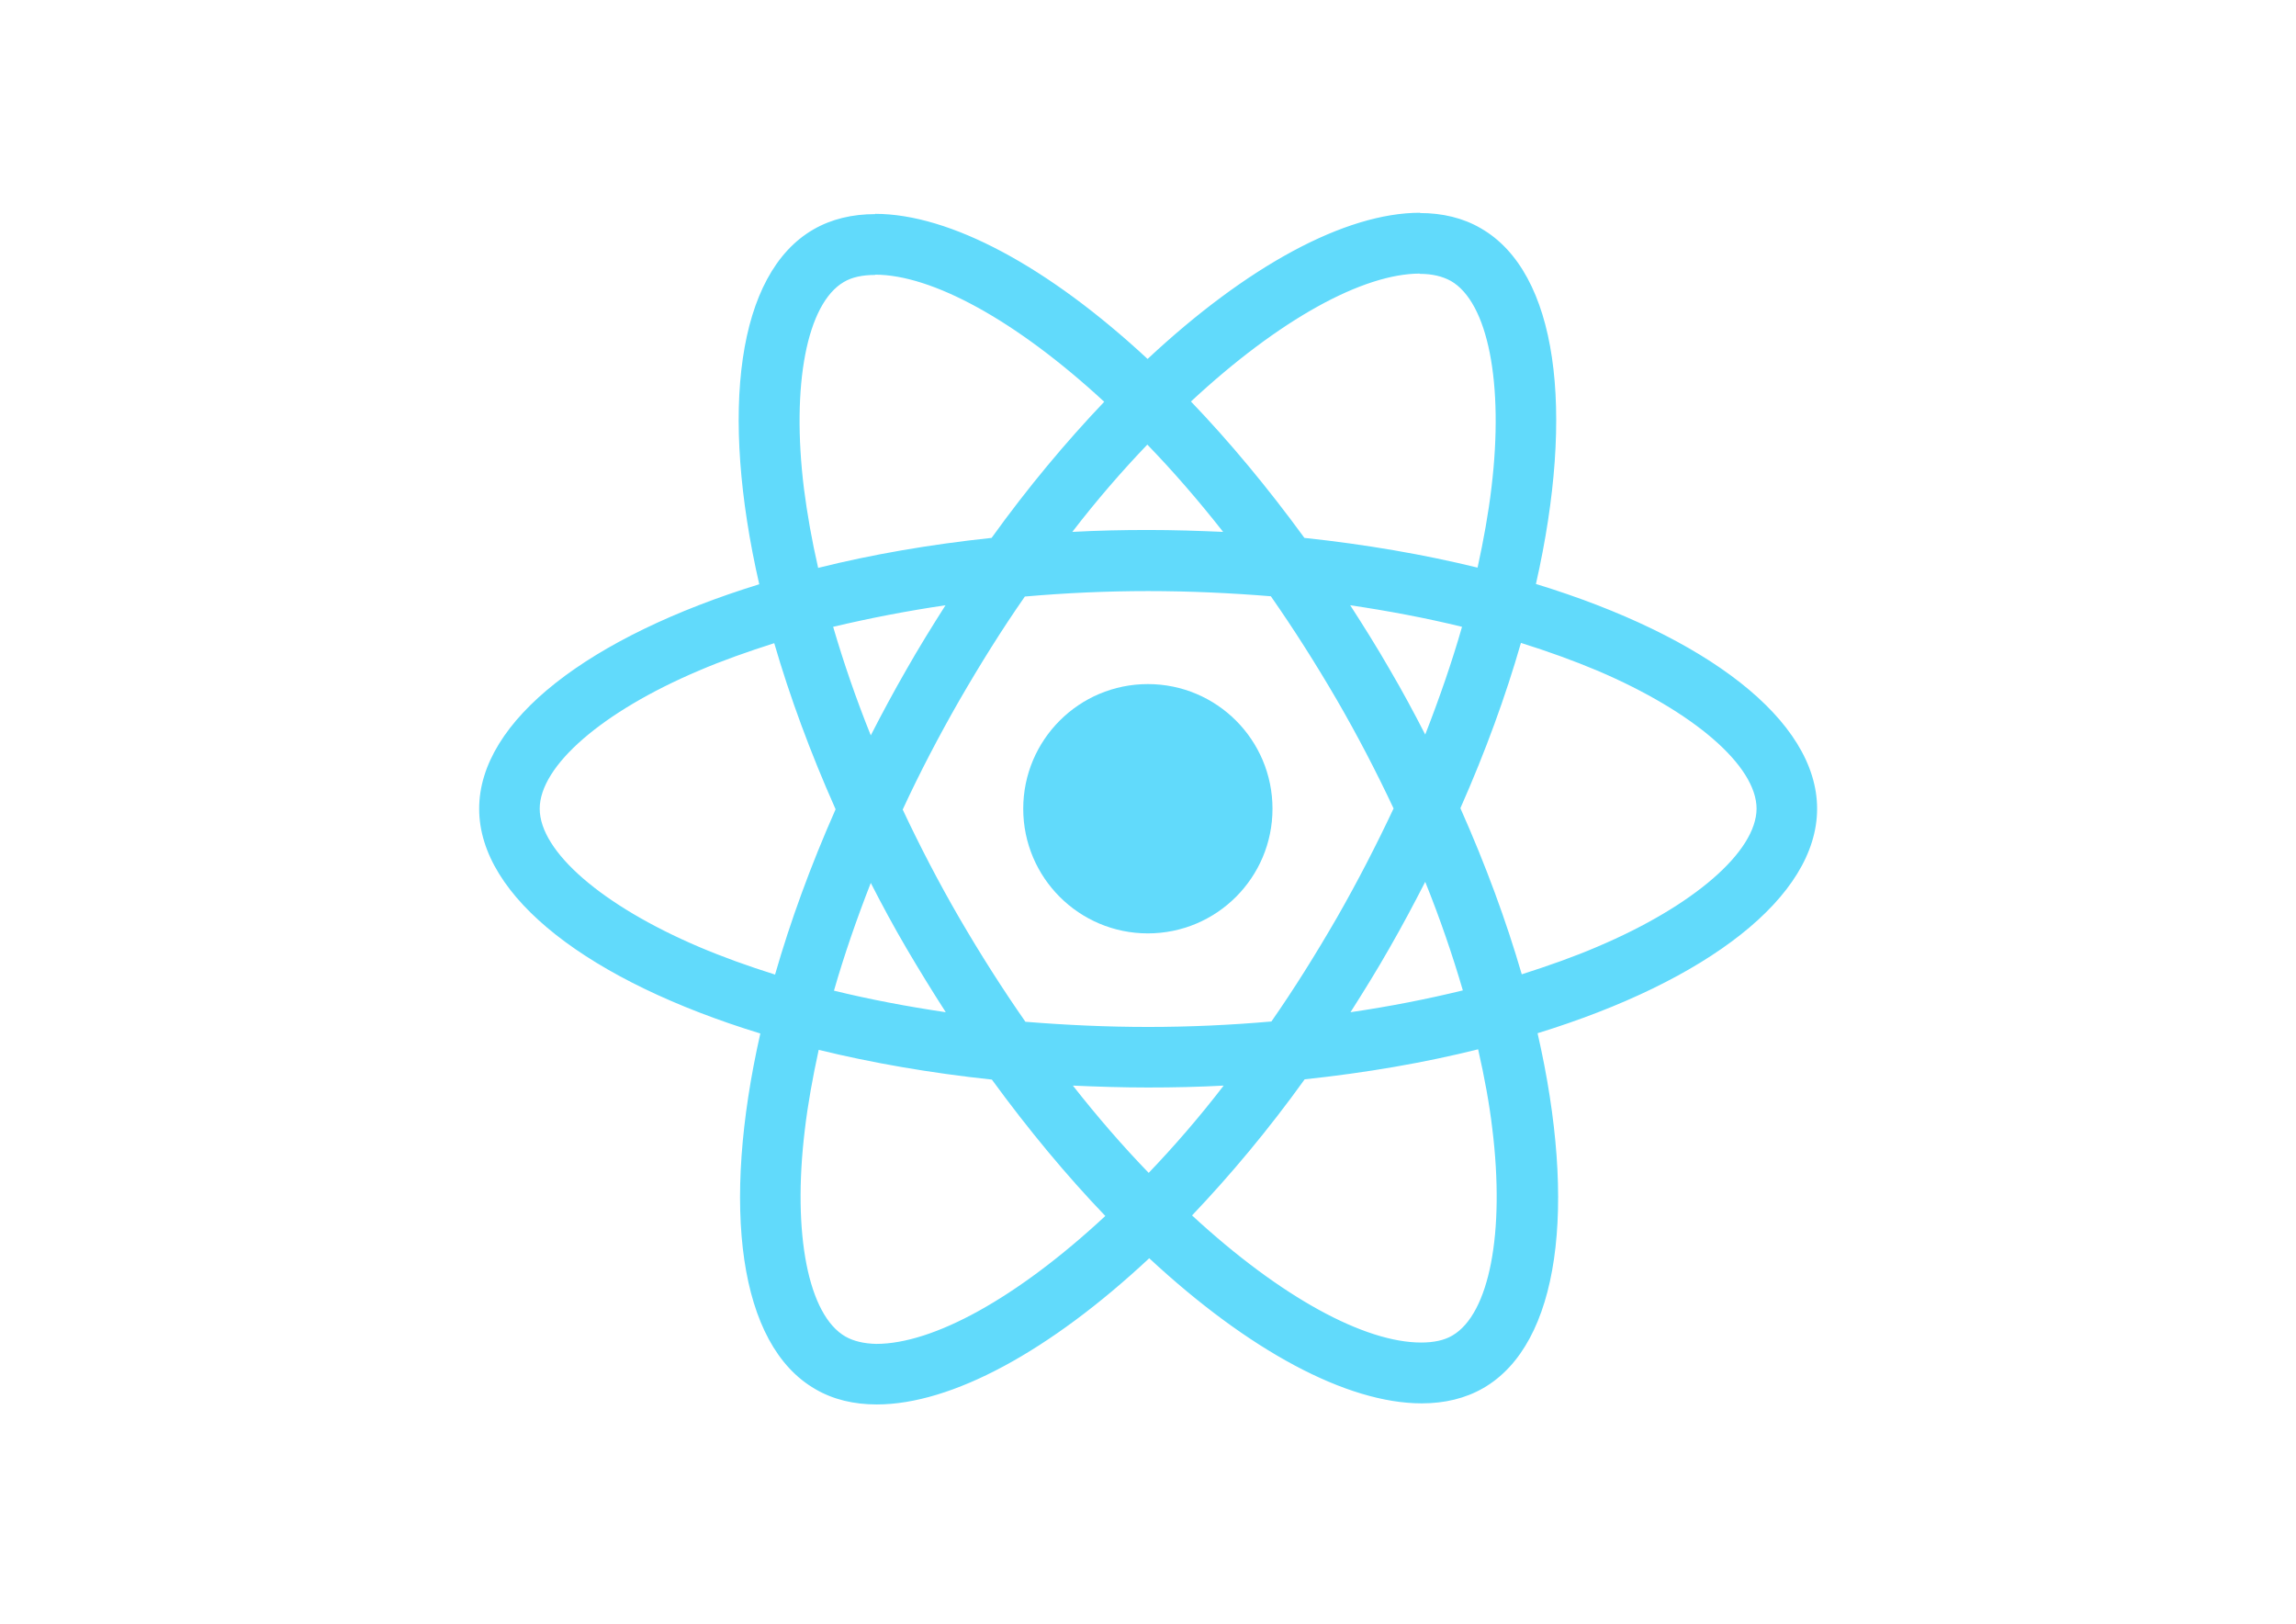
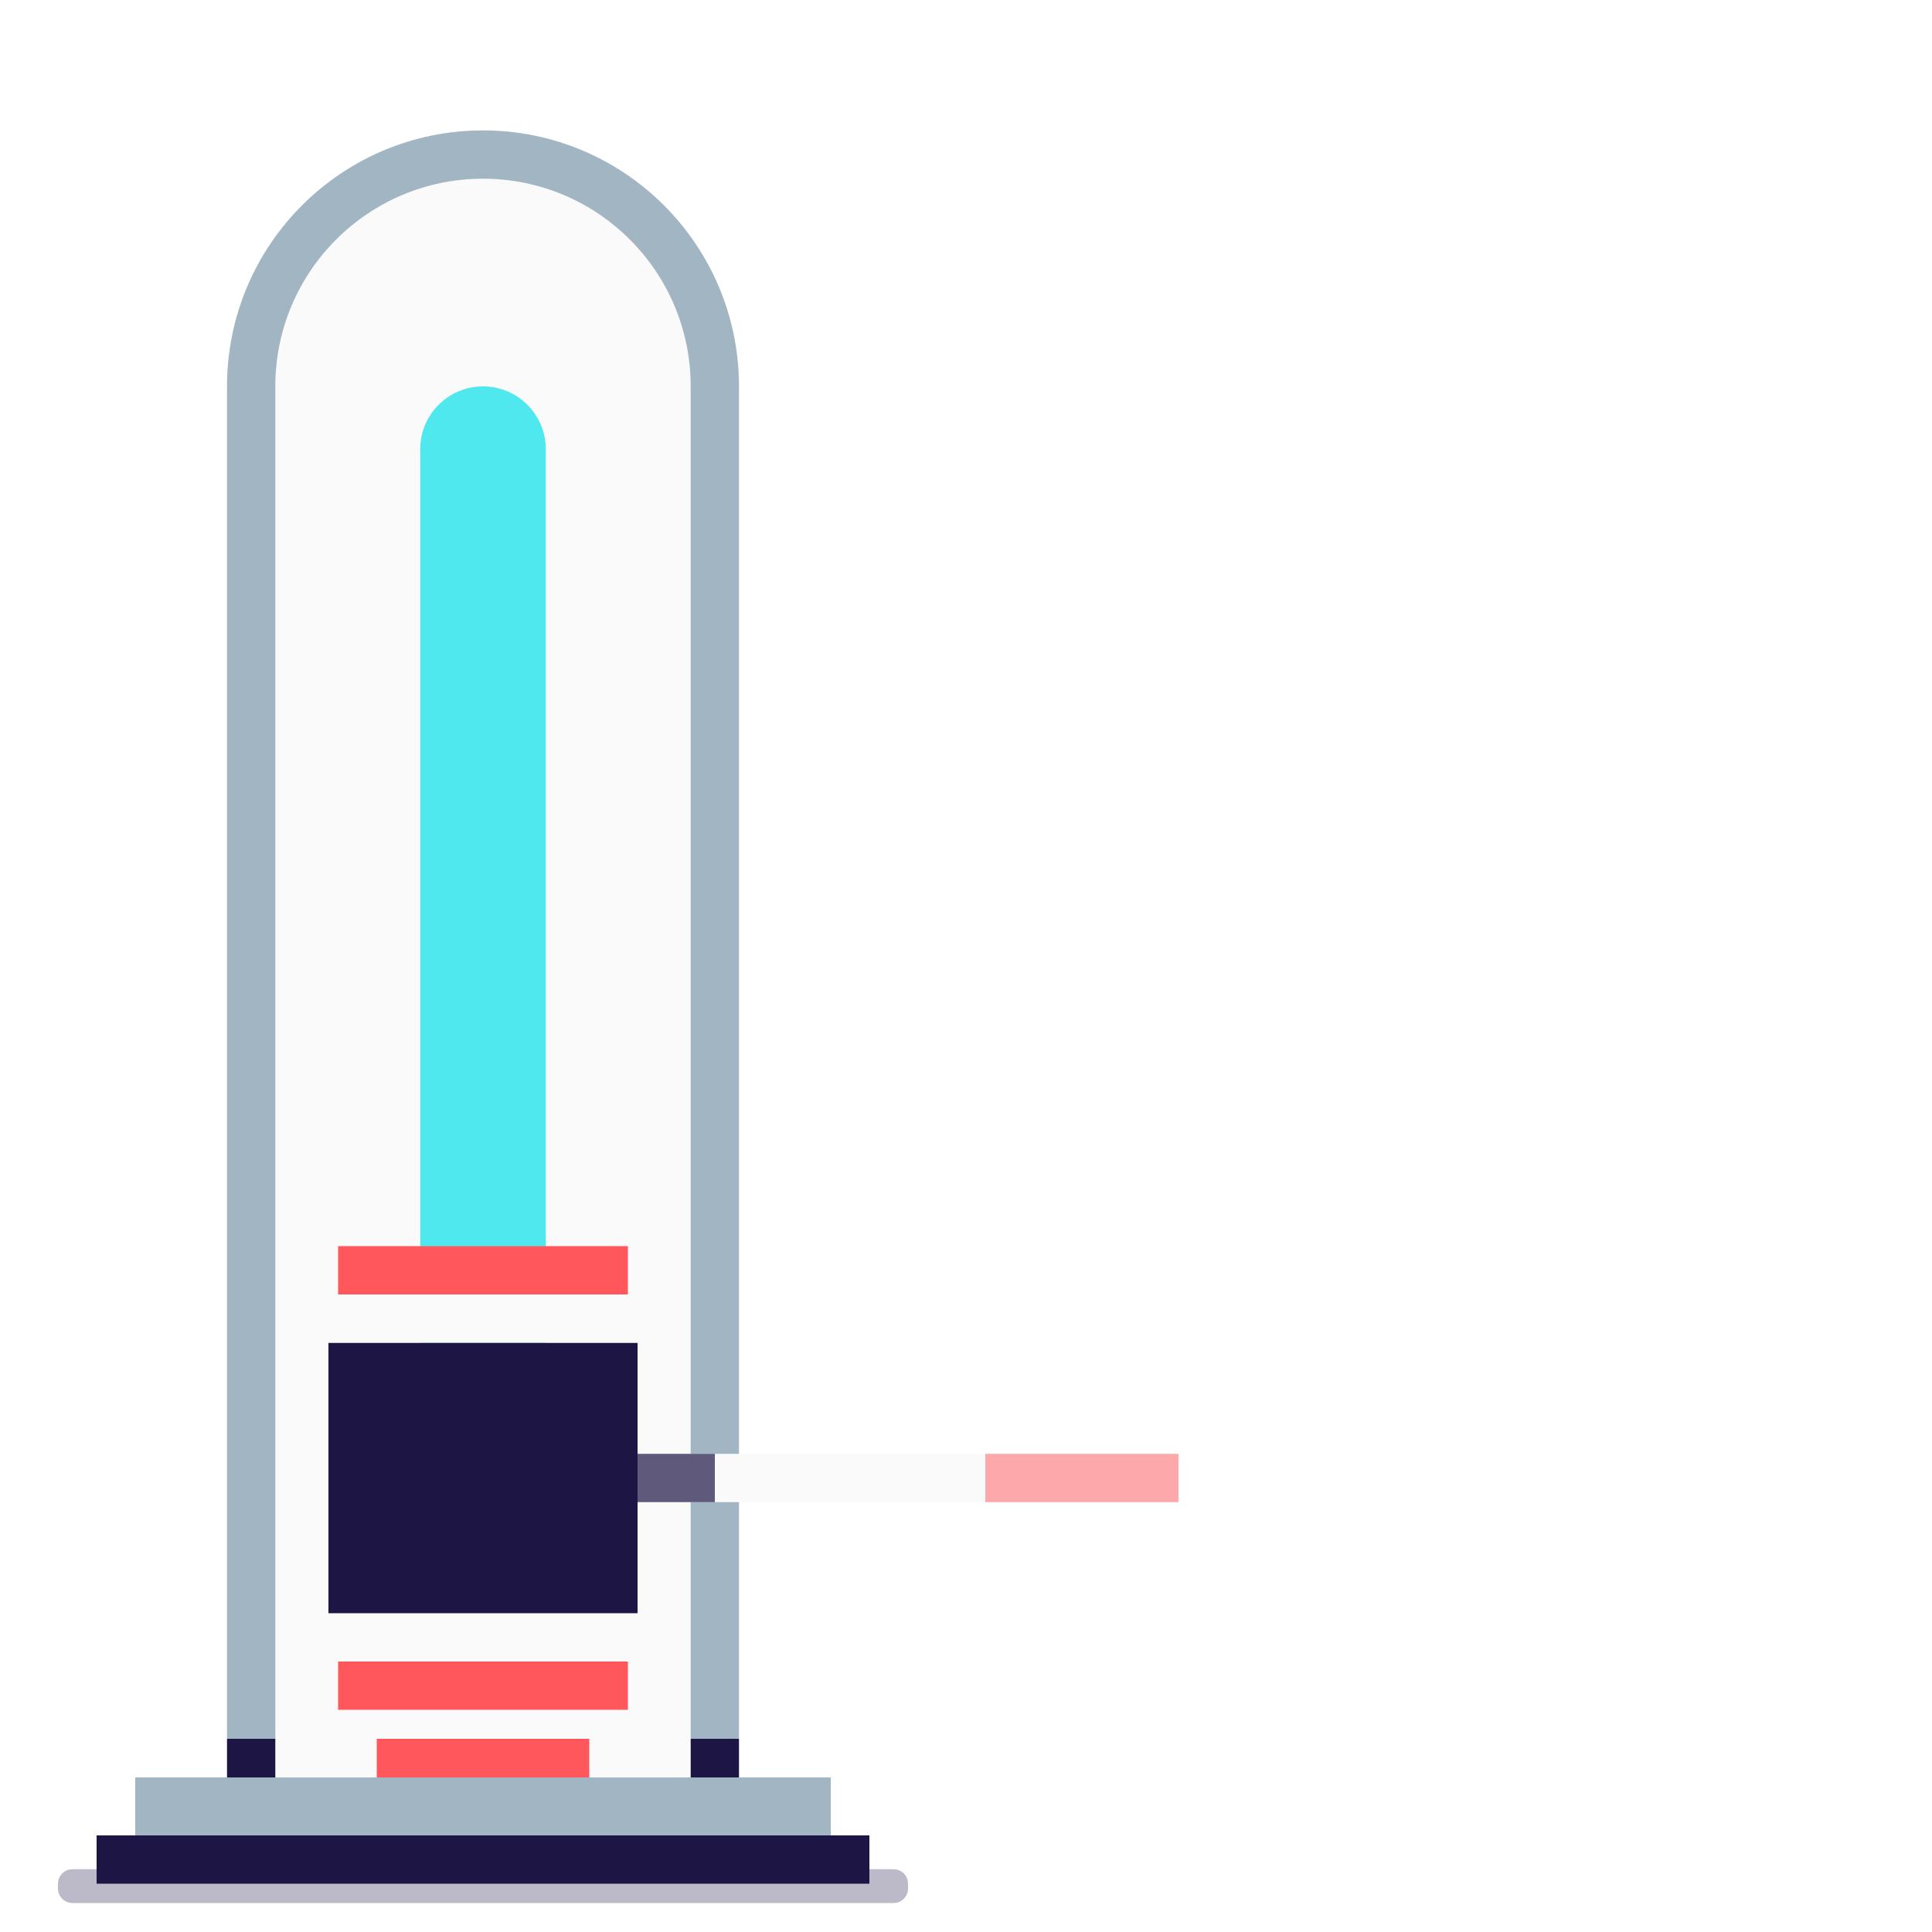
- <svg xmlns="http://www.w3.org/2000/svg" viewBox="0 0 841.9 595.3">
-   <g fill="#61DAFB">
-     <path d="M666.3 296.5c0-32.5-40.7-63.3-103.1-82.4 14.4-63.6 8-114.2-20.2-130.4-6.5-3.8-14.1-5.6-22.4-5.6v22.3c4.6 0 8.3.9 11.4 2.6 13.6 7.8 19.5 37.5 14.9 75.7-1.1 9.4-2.9 19.3-5.1 29.4-19.6-4.8-41-8.5-63.5-10.9-13.5-18.5-27.5-35.3-41.6-50 32.6-30.3 63.2-46.9 84-46.9V78c-27.5 0-63.5 19.6-99.9 53.6-36.4-33.8-72.4-53.2-99.9-53.2v22.3c20.7 0 51.4 16.5 84 46.6-14 14.7-28 31.4-41.3 49.9-22.6 2.4-44 6.1-63.6 11-2.3-10-4-19.7-5.2-29-4.7-38.2 1.1-67.9 14.6-75.8 3-1.8 6.9-2.6 11.5-2.6V78.5c-8.4 0-16 1.8-22.6 5.6-28.1 16.2-34.4 66.7-19.9 130.1-62.2 19.2-102.7 49.9-102.7 82.3 0 32.5 40.7 63.3 103.1 82.4-14.4 63.6-8 114.2 20.2 130.4 6.5 3.8 14.1 5.6 22.5 5.6 27.5 0 63.5-19.6 99.9-53.6 36.4 33.8 72.4 53.2 99.9 53.2 8.4 0 16-1.8 22.6-5.6 28.1-16.2 34.4-66.7 19.9-130.1 62-19.1 102.5-49.9 102.5-82.3zm-130.2-66.7c-3.7 12.9-8.3 26.2-13.5 39.5-4.1-8-8.4-16-13.1-24-4.6-8-9.5-15.8-14.4-23.4 14.2 2.1 27.9 4.7 41 7.9zm-45.8 106.5c-7.8 13.5-15.8 26.3-24.1 38.2-14.9 1.3-30 2-45.2 2-15.1 0-30.2-.7-45-1.9-8.3-11.9-16.4-24.6-24.2-38-7.6-13.1-14.5-26.4-20.8-39.8 6.2-13.4 13.2-26.8 20.7-39.9 7.8-13.5 15.8-26.3 24.1-38.2 14.9-1.3 30-2 45.2-2 15.1 0 30.2.7 45 1.9 8.3 11.9 16.4 24.6 24.2 38 7.6 13.1 14.5 26.4 20.8 39.8-6.3 13.4-13.2 26.8-20.7 39.9zm32.3-13c5.4 13.4 10 26.8 13.8 39.8-13.1 3.2-26.9 5.9-41.2 8 4.9-7.7 9.8-15.6 14.4-23.7 4.6-8 8.9-16.1 13-24.1zM421.2 430c-9.3-9.6-18.6-20.3-27.8-32 9 .4 18.2.7 27.5.7 9.4 0 18.7-.2 27.8-.7-9 11.7-18.3 22.4-27.5 32zm-74.4-58.9c-14.2-2.1-27.9-4.7-41-7.9 3.7-12.9 8.3-26.2 13.5-39.5 4.1 8 8.4 16 13.1 24 4.7 8 9.5 15.8 14.4 23.4zM420.7 163c9.3 9.6 18.6 20.3 27.8 32-9-.4-18.2-.7-27.5-.7-9.4 0-18.7.2-27.8.7 9-11.7 18.3-22.4 27.5-32zm-74 58.9c-4.9 7.7-9.8 15.6-14.4 23.7-4.6 8-8.9 16-13 24-5.4-13.4-10-26.8-13.8-39.8 13.1-3.1 26.9-5.8 41.2-7.9zm-90.5 125.2c-35.4-15.1-58.3-34.9-58.3-50.6 0-15.7 22.9-35.6 58.3-50.6 8.6-3.7 18-7 27.7-10.1 5.7 19.6 13.2 40 22.5 60.9-9.2 20.8-16.6 41.1-22.2 60.6-9.9-3.1-19.3-6.5-28-10.2zM310 490c-13.6-7.8-19.5-37.5-14.9-75.7 1.1-9.4 2.9-19.3 5.1-29.4 19.6 4.8 41 8.5 63.5 10.9 13.5 18.5 27.5 35.3 41.6 50-32.6 30.3-63.2 46.9-84 46.9-4.5-.1-8.3-1-11.3-2.7zm237.2-76.2c4.7 38.2-1.1 67.9-14.6 75.8-3 1.8-6.9 2.6-11.5 2.6-20.7 0-51.4-16.5-84-46.6 14-14.7 28-31.4 41.3-49.9 22.6-2.4 44-6.1 63.6-11 2.3 10.1 4.1 19.8 5.2 29.1zm38.5-66.7c-8.6 3.7-18 7-27.7 10.1-5.7-19.6-13.2-40-22.5-60.9 9.2-20.8 16.6-41.1 22.2-60.6 9.9 3.1 19.3 6.5 28.1 10.2 35.4 15.1 58.3 34.9 58.3 50.6-.1 15.7-23 35.6-58.4 50.6zM320.8 78.4z" />
-     <circle cx="420.9" cy="296.5" r="45.7" />
-     <path d="M520.5 78.1z" />
+ <svg viewBox="0 0 100 100" width="400" height="400" class="svelte-15wrvzp">
+   <defs>
+     <rect x="-3.25" y="0" width="6.5" height="55" rx="3.25" id="line" />
+     <clipPath id="clip">
+       <use href="#line" stroke-linecap="square" />
+     </clipPath>
+   </defs>
+   <g transform="translate(25 90)">
+     <path fill="hsl(0, 0%, 98%)" stroke="hsl(205, 21%, 70%)" stroke-width="2.5" d="M -12 0 v -70 a 12 12 0 0 1 24 0 v 70" />
+     <g transform="translate(0 -70)">
+       <use href="#line" fill="hsl(182, 82%, 62%)" />
+       <g clip-path="url(#clip)">
+         <g class="score" transform="translate(0 54.65392)">
+           <use href="#line" fill="hsl(358, 100%, 67%)" />
+         </g>
+       </g>
+       <circle cx="0" cy="55" r="5" fill="hsl(358, 100%, 67%)" />
+     </g>
+     <rect x="-13.25" y="0" width="26.5" height="2" fill="hsl(0, 0%, 98%)" />
+     <rect x="-13.25" y="0" width="2.5" height="2" fill="hsl(248, 51%, 18%)" />
+     <rect x="10.75" y="0" width="2.5" height="2" fill="hsl(248, 51%, 18%)" />
+     <rect x="-1.5" y="0" width="3" height="2" fill="hsl(248, 51%, 18%)" />
+     <g class="puck" transform="translate(0 -0)">
+       <rect x="-5.5" y="0" width="11" height="2.5" fill="hsl(358, 100%, 67%)" />
+     </g>
+     <g transform="translate(0 2)">
+       <rect x="-18" y="0" width="36" height="3" fill="hsl(205, 21%, 70%)" />
+     </g>
+     <g transform="translate(0 5)">
+       <rect x="-22" y="1.75" width="44" height="1.75" rx="0.75" opacity="0.3" fill="hsl(248, 51%, 18%)" />
+       <rect x="-20" y="0" width="40" height="2.5" fill="hsl(248, 51%, 18%)" />
+     </g>
+   </g>
+   <g transform="translate(25 86)">
+     <g opacity="1" transform="translate(36 -11.5)">
+       <g class="hammer" transform="translate(0 0) rotate(0)">
+         <g transform="translate(-36 11.5)">
+           <rect x="8" y="-10.75" width="28" height="2.5" fill="hsl(0, 0%, 98%)" />
+           <rect class="handle svelte-15wrvzp" opacity="0.7" x="8" y="-10.75" width="4" height="2.5" fill="hsl(248, 51%, 18%)" />
+           <rect class="handle svelte-15wrvzp" opacity="0.5" x="26" y="-10.75" width="10" height="2.5" fill="hsl(358, 100%, 67%)" />
+           <rect id="stripe-red" x="-7.5" y="0" width="15" height="2.5" fill="hsl(358, 100%, 67%)" />
+           <rect id="stripe-white" x="-9" y="-2.5" width="18" height="2.5" fill="hsl(0, 0%, 98%)" />
+           <rect x="-8" y="-16.5" width="16" height="14" fill="hsl(248, 51%, 18%)" />
+           <use href="#stripe-white" transform="translate(0 -16.5)" />
+           <use href="#stripe-red" transform="translate(0 -21.5)" />
+         </g>
+       </g>
+     </g>
+     <g transform="translate(31 12)">
+       <g transform="translate(0 0)">
+         <rect class="shadow svelte-15wrvzp" x="-6" y="-1.5" width="12" height="1.5" rx="1" opacity="0.6" transform="scale(0 0.8)" fill="hsl(248, 51%, 18%)" />
+       </g>
+     </g>
  </g>
</svg>
